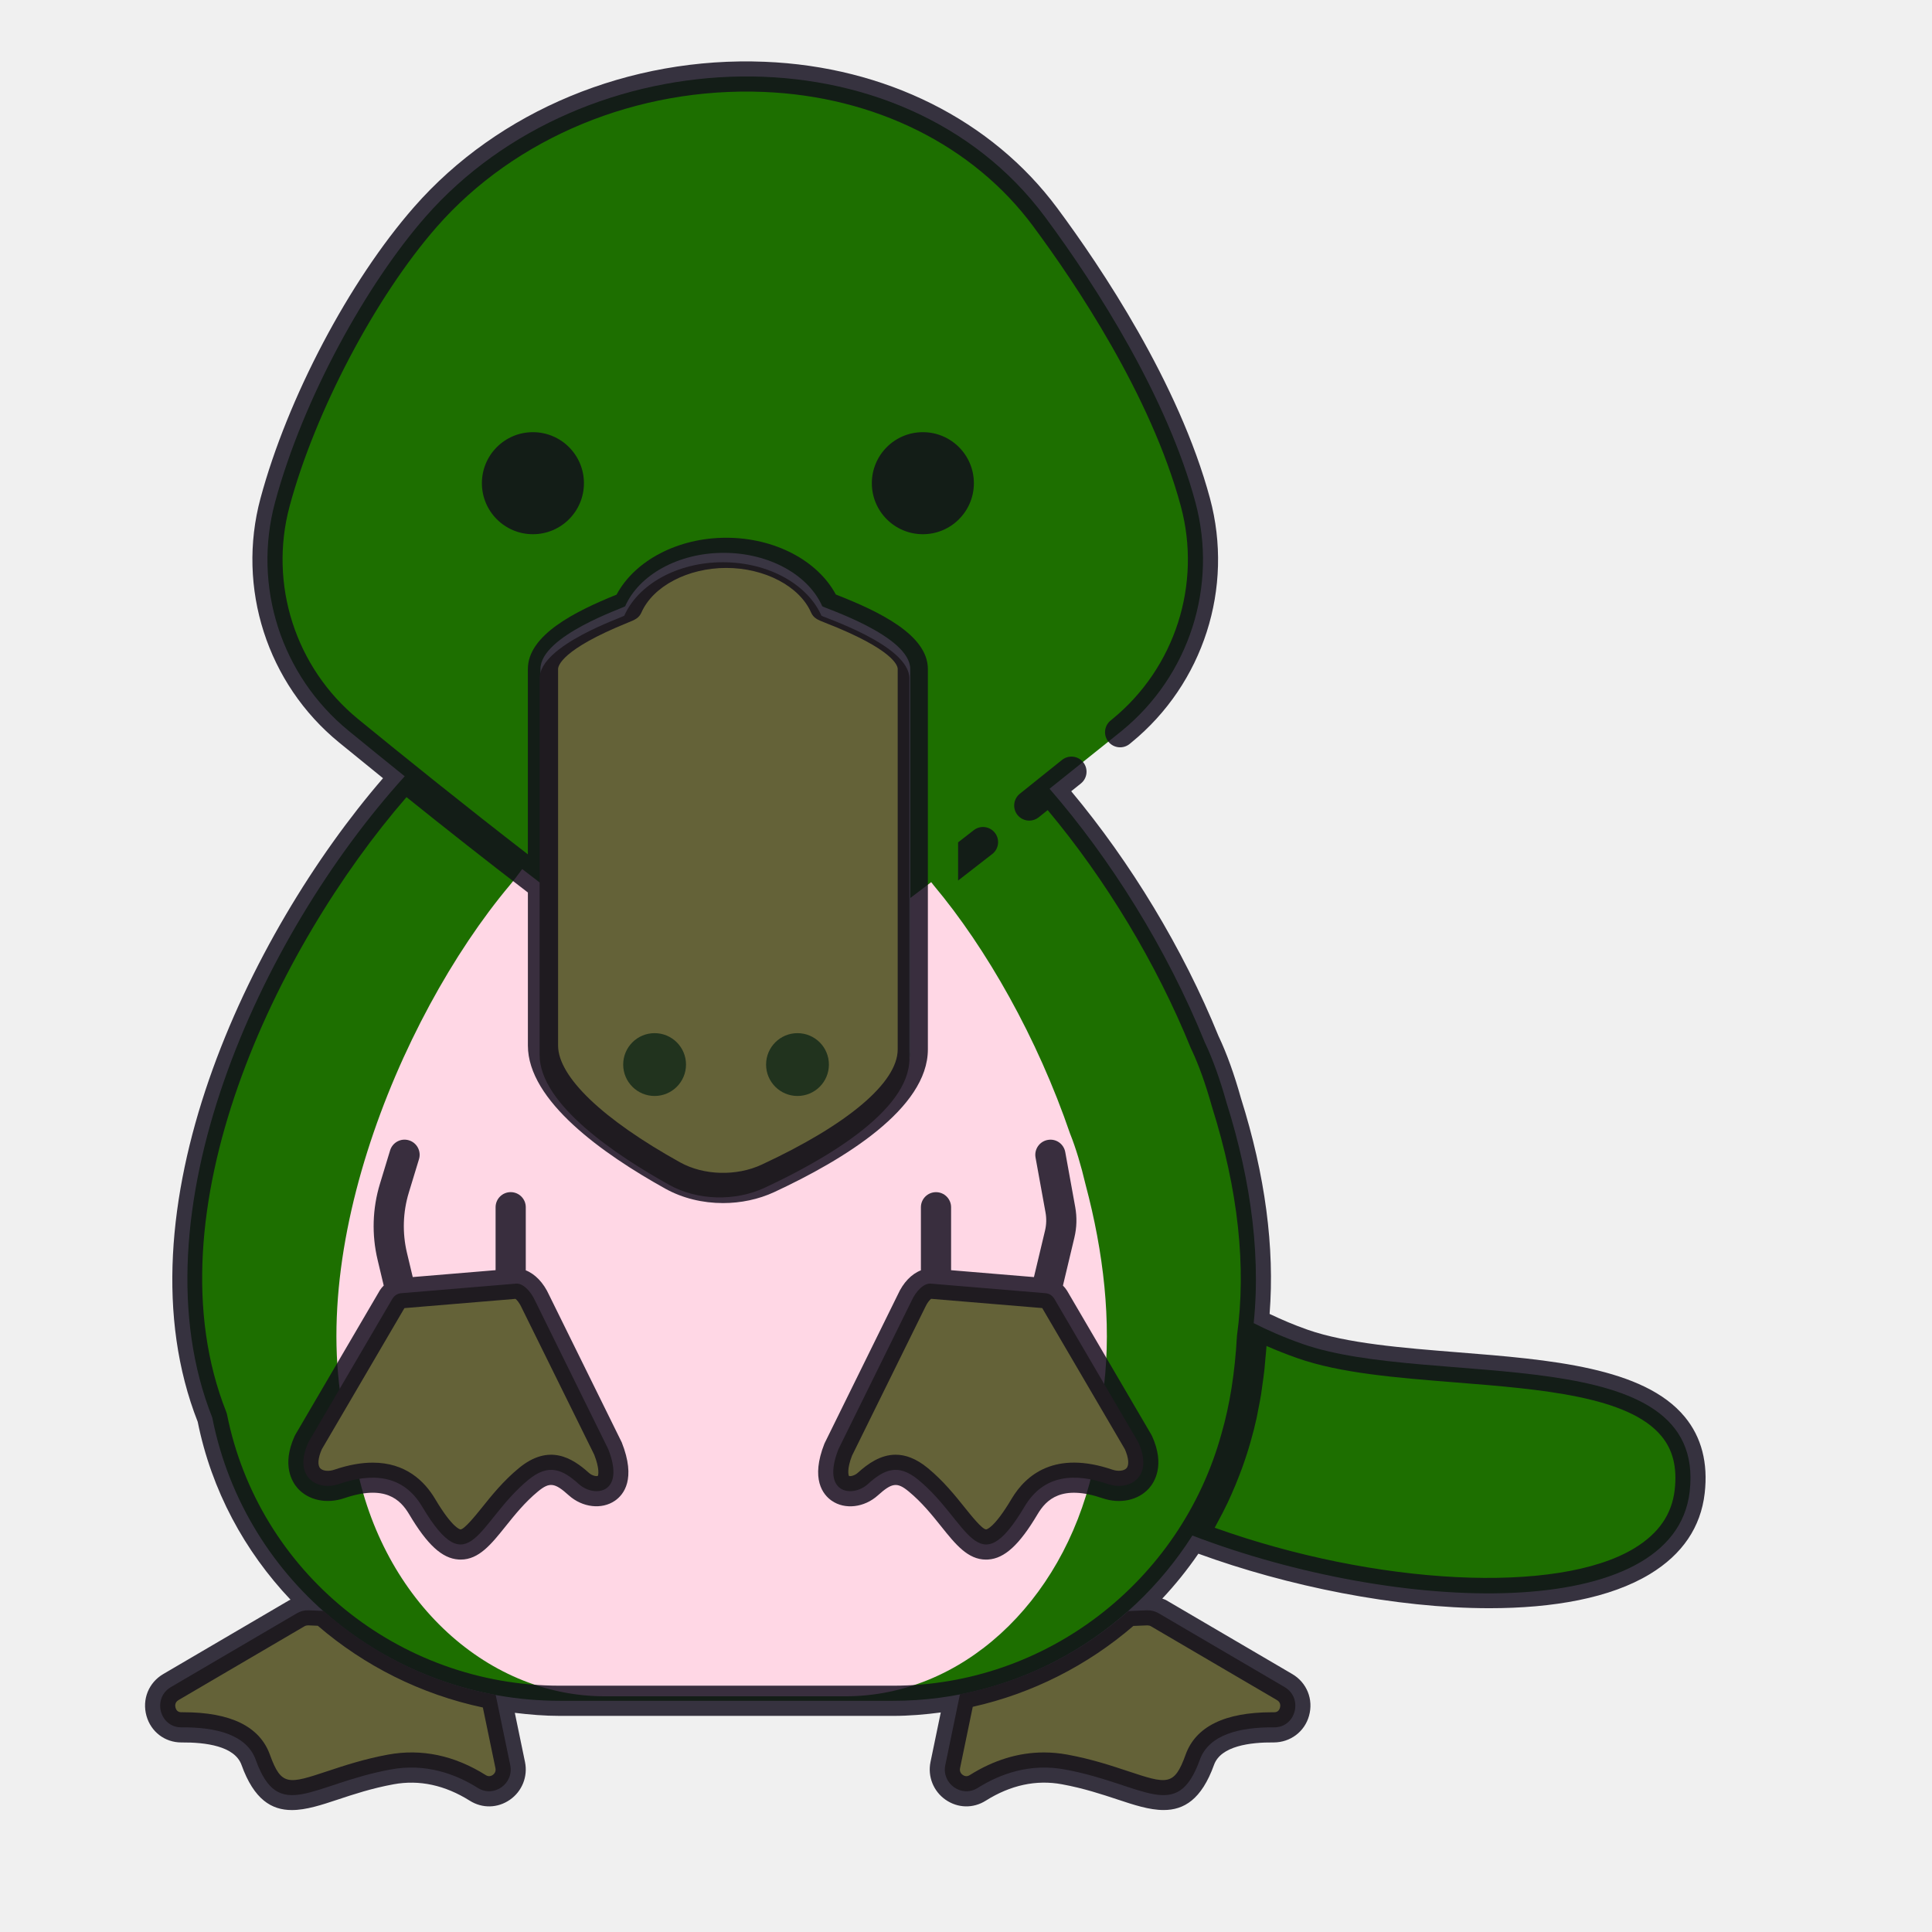
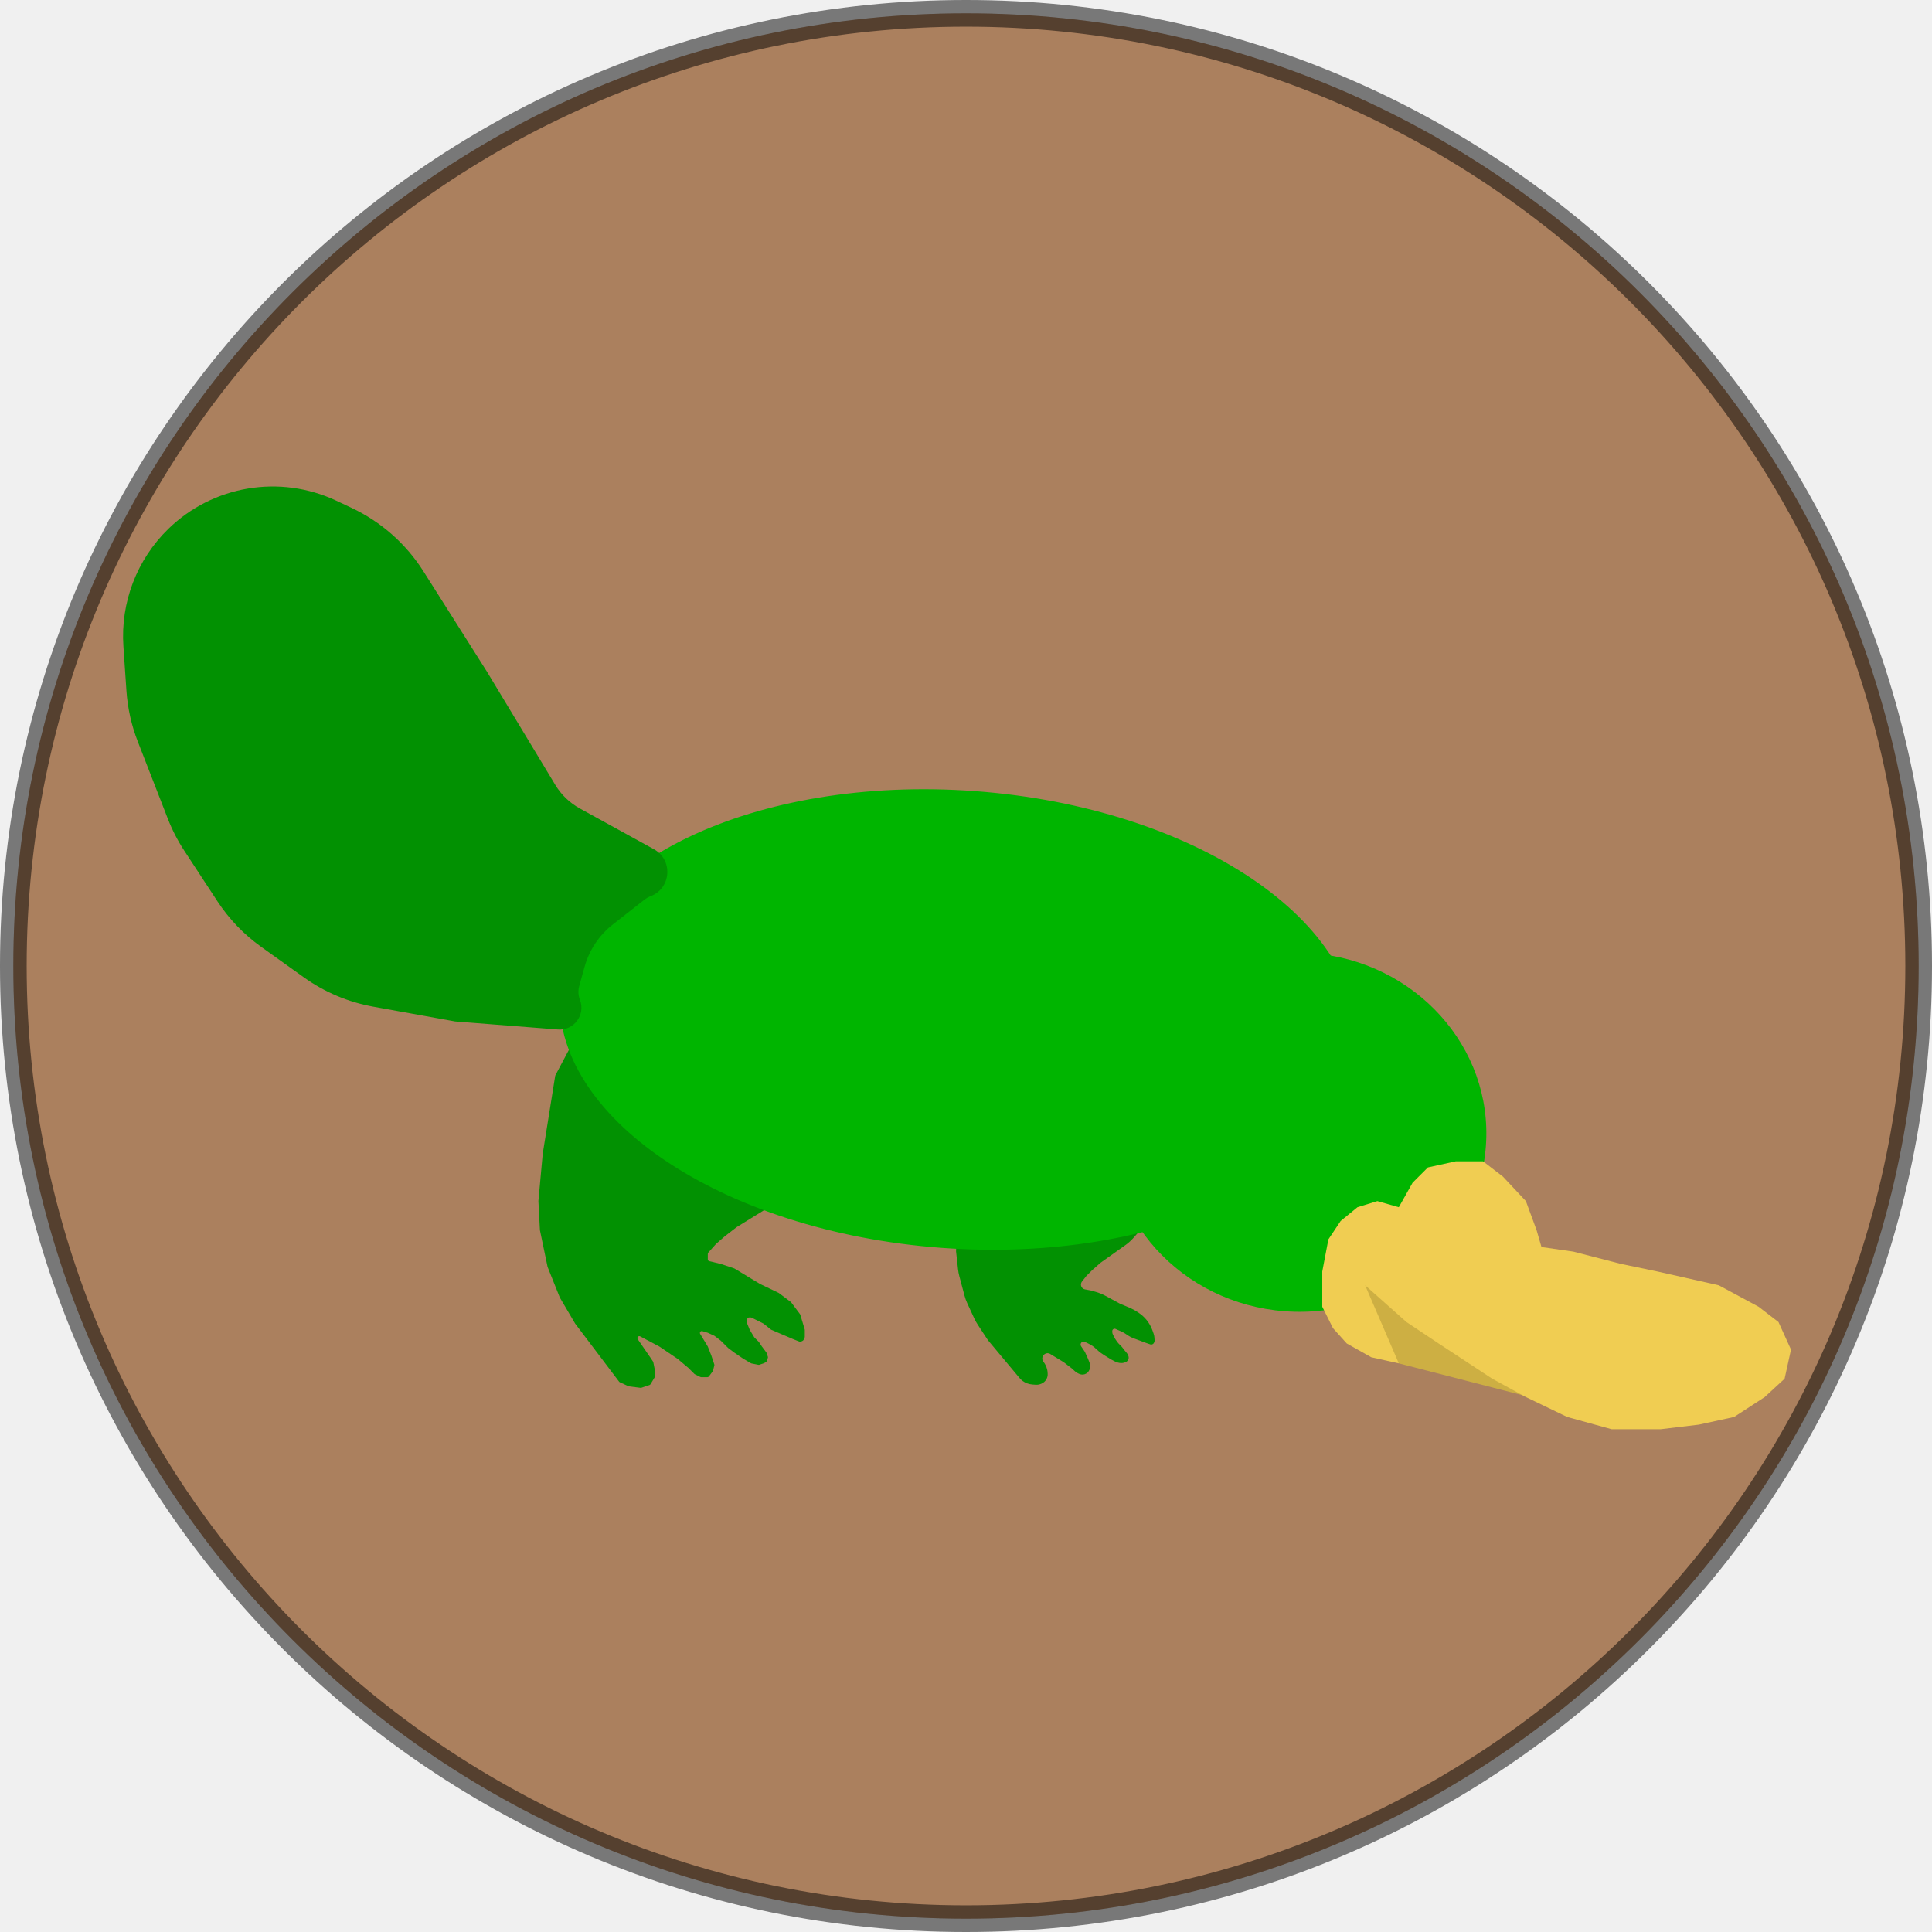
- <svg xmlns="http://www.w3.org/2000/svg" width="512" height="512" viewBox="0 0 512 512" fill="none">
-   <path d="M345.204 356.164C340.192 354.404 335.932 352.528 332.18 350.616C332.052 351.84 331.972 353.08 331.8 354.292C334.556 334.492 331.632 313.088 325.02 292.132C323.32 286.072 321.408 280.704 319.364 276.404L319.356 276.412C309.148 251.204 294.18 227.516 278.14 209.028L296.84 194.04C297.004 193.904 297.168 193.772 297.332 193.636C315.18 179.044 322.784 155.344 316.788 133.084C309.332 105.416 290.928 76.32 276.964 57.508C238.896 6.22 154.748 9.504 112.72 57.508C97.288 75.132 80.352 105.416 72.896 133.084C66.892 155.364 74.524 179.06 92.384 193.664C97.024 197.46 102.088 201.568 107.364 205.816C107.324 205.784 107.288 205.752 107.248 205.724C68.668 248.32 35 322.16 56.248 375.664C56.256 375.7 56.272 375.772 56.292 375.872C64.996 419.556 103.836 450.732 148.38 450.732H236.704C269.556 450.732 299.024 433.6 315.992 406.936C370.696 427.852 443.744 430.392 447.784 395.288C452.492 354.436 379.084 368.052 345.204 356.164V356.164Z" fill="#1D6F00" />
-   <path d="M131.364 449.168C114.164 446.028 98.456 438.172 85.748 426.908L81.816 426.744C80.716 426.7 79.628 426.972 78.68 427.528L45.292 447.092C40.288 450.024 42.304 457.82 48.104 457.768C57.144 457.688 65.352 459.652 67.768 466.368C73.884 483.352 82.504 472.796 103.576 468.924C112.792 467.228 120.676 470.08 126.636 473.828C130.88 476.496 136.236 472.68 135.22 467.772L131.364 449.168Z" fill="#646238" />
-   <path d="M340.436 447.092L307.048 427.528C306.1 426.972 305.008 426.7 303.912 426.744L299.016 426.948C286.536 438.048 271.188 445.756 254.4 448.988L250.512 467.772C249.496 472.684 254.848 476.496 259.096 473.828C265.056 470.08 272.94 467.232 282.156 468.924C303.228 472.8 311.848 483.352 317.964 466.368C320.38 459.652 328.588 457.688 337.628 457.768C343.424 457.816 345.44 450.024 340.436 447.092V447.092Z" fill="#646238" />
-   <path d="M283.628 300.544L283.624 300.552C274.908 275.032 261.396 251.268 247.46 234.648C247.236 234.38 247.008 234.056 246.78 233.776C244.912 235.2 243.068 236.604 241.224 237.992V278.104C241.224 292.136 218.052 305.208 202.836 312.28C194.996 315.924 185.04 315.648 177.628 311.532C163.812 303.86 143.224 290.22 143.224 277.064V234.024C141.62 232.8 140.004 231.552 138.388 230.308C137.272 231.848 136.16 233.316 135.048 234.64C105.496 269.884 77.784 337.264 93.904 385.376C93.912 385.408 93.92 385.468 93.936 385.552C100.212 422.892 128.216 449.54 160.336 449.54H224.02C254.704 449.54 281.364 425.032 289.528 389.968C289.548 389.876 289.572 389.788 289.592 389.704C291.276 382.86 292.22 375.14 292.588 367.108C294.576 350.184 292.468 331.888 287.7 313.976C286.48 308.808 285.1 304.22 283.628 300.544V300.544Z" fill="#FFD7E5" />
-   <path d="M104.012 344.148L81.732 382.216C77.54 391.4 84.04 395.252 89.868 393.268C98.484 390.332 106.764 390.664 111.872 399.26C124.456 420.436 126.56 403.24 140.048 392.148C145.424 387.728 149.116 389.432 153.396 393.296C157.488 396.988 165.872 395.892 161.18 384.012L141.88 344.856C140.58 341.964 138.476 340.032 136.756 340.176L106.292 342.716C105.364 342.792 104.572 343.288 104.012 344.148V344.148Z" fill="#646238" />
-   <path d="M279.38 344.148L301.66 382.216C305.852 391.4 299.352 395.252 293.524 393.268C284.908 390.332 276.628 390.664 271.52 399.26C258.936 420.436 256.832 403.24 243.344 392.148C237.968 387.728 234.276 389.432 229.996 393.296C225.904 396.988 217.52 395.892 222.212 384.012L241.512 344.856C242.812 341.964 244.916 340.032 246.636 340.176L277.1 342.716C278.028 342.792 278.82 343.288 279.38 344.148V344.148Z" fill="#646238" />
-   <path d="M217.908 160.66C214.276 152.44 203.964 146.508 191.792 146.508C179.62 146.508 169.308 152.44 165.676 160.66C165.52 161.016 143.224 168.436 143.224 177.292V277.072C143.224 290.228 163.812 303.868 177.628 311.54C185.04 315.656 194.996 315.932 202.836 312.288C218.052 305.216 241.224 292.144 241.224 278.112V177.292C241.224 168.436 218.064 161.016 217.908 160.66V160.66Z" fill="white" />
-   <path d="M217.684 163.152C214.052 154.932 203.74 149 191.568 149C179.396 149 169.084 154.932 165.452 163.152C165.296 163.508 143 170.928 143 179.784V279.564C143 292.72 163.588 306.36 177.404 314.032C184.816 318.148 194.772 318.424 202.612 314.78C217.828 307.708 241 294.636 241 280.604V179.784C241 170.928 217.84 163.508 217.684 163.152V163.152Z" fill="#646238" />
-   <path d="M446.508 375.516C435.64 362.304 410.628 360.312 386.436 358.384C371.916 357.228 356.904 356.032 346.524 352.388C342.976 351.144 339.68 349.736 336.456 348.204C337.836 330.64 335.296 311.428 328.868 291.052C327.076 284.652 325.092 279.148 322.976 274.688C322.96 274.656 322.944 274.62 322.928 274.592C313.488 251.364 299.628 228.544 283.884 209.688C284.732 209.008 285.624 208.296 286.456 207.624C288.176 206.236 288.444 203.72 287.056 202C285.672 200.284 283.16 200.008 281.432 201.4C277.82 204.316 274.08 207.312 270.276 210.344C268.548 211.72 268.264 214.236 269.64 215.964C270.428 216.956 271.596 217.472 272.772 217.472C273.644 217.472 274.524 217.188 275.26 216.6C276.076 215.952 276.84 215.332 277.648 214.684C292.976 233.008 306.472 255.264 315.64 277.912C315.712 278.088 315.792 278.256 315.888 278.416C317.756 282.416 319.532 287.396 321.196 293.332C328.12 315.284 330.352 335.608 327.8 354.072C327.272 363.712 325.924 372.304 323.696 379.972C312.844 419.28 277.068 446.728 236.696 446.728H148.38C105.568 446.728 68.484 416.596 60.152 374.792C60.104 374.584 60.044 374.38 59.964 374.184C39.056 321.54 73.256 250.972 107.728 211.248C118.292 219.732 129.292 228.408 139.896 236.52V277.068C139.896 291.712 159.724 305.796 176.356 315.032C180.9 317.556 186.244 318.832 191.612 318.828C196.292 318.828 200.992 317.86 205.192 315.912C223.76 307.284 245.896 293.72 245.896 278.108V177.292C245.896 168.232 232.9 162 221.58 157.584C221.556 157.576 221.532 157.568 221.508 157.556C216.64 148.492 205.216 142.508 192.46 142.508C179.7 142.508 168.264 148.504 163.396 157.584C163.384 157.588 163.372 157.592 163.36 157.6C152.436 162.024 139.892 168.264 139.892 177.292V226.412C123.44 213.708 106.952 200.42 94.912 190.572C78.304 176.988 71.172 154.832 76.756 134.128C83.508 109.06 99.532 78.64 115.724 60.148C136.536 36.392 168.96 23.016 202.36 24.36C231.852 25.548 257.872 38.504 273.756 59.9C285 75.048 305.036 104.832 312.928 134.132C318.512 154.836 311.396 176.98 294.824 190.536L294.308 190.956C292.6 192.36 292.356 194.88 293.756 196.588C295.152 198.292 297.672 198.544 299.384 197.14L299.868 196.74C318.896 181.184 327.052 155.792 320.652 132.052C312.412 101.48 291.756 70.736 280.176 55.136C262.848 31.788 234.6 17.66 202.684 16.372C166.792 14.908 132.092 29.32 109.716 54.88C92.532 74.5 76.184 105.512 69.036 132.048C62.636 155.792 70.808 181.196 89.856 196.764C93.608 199.832 97.516 203.008 101.504 206.232C65.764 247.636 30.568 321.2 52.4 376.808C56.056 394.988 64.836 411.1 76.992 423.936C76.884 423.996 76.76 424.012 76.652 424.076L43.264 443.64C39.396 445.908 37.608 450.348 38.808 454.696C39.98 458.936 43.688 461.768 48.048 461.768H48.136C54.48 461.724 62.192 462.7 64.004 467.724C67.324 476.952 72 479.684 77.348 479.684C81.136 479.684 85.26 478.316 89.48 476.916C93.708 475.512 98.5 473.924 104.296 472.856C111.124 471.604 117.916 473.072 124.504 477.212C127.832 479.3 131.9 479.2 135.132 476.956C138.356 474.72 139.924 470.792 139.132 466.956L136.432 453.916C140.364 454.396 144.336 454.728 148.38 454.728H236.704C240.968 454.728 245.164 454.364 249.312 453.82L246.592 466.952C245.8 470.784 247.364 474.712 250.588 476.952C253.824 479.2 257.9 479.296 261.22 477.208C267.808 473.06 274.608 471.596 281.428 472.852C287.224 473.92 292.012 475.508 296.24 476.908C300.464 478.308 304.584 479.676 308.372 479.676C313.72 479.676 318.4 476.944 321.724 467.716C323.524 462.696 331.304 461.7 337.588 461.764C341.912 461.744 345.736 458.964 346.912 454.688C348.116 450.344 346.324 445.9 342.46 443.636L309.068 424.072C308.736 423.876 308.364 423.792 308.016 423.64C311.488 419.944 314.684 415.968 317.58 411.744C341.08 420.324 369.804 426.192 394.716 426.192C411.64 426.192 426.784 423.5 437.26 417.136C445.844 411.928 450.724 404.724 451.76 395.736C452.688 387.684 450.924 380.88 446.508 375.516V375.516ZM147.9 177.292C147.9 176.492 148.792 172.132 166.372 165.012C168.284 164.24 169.332 163.812 170.008 162.276C173.072 155.348 182.304 150.508 192.464 150.508C202.624 150.508 211.86 155.348 214.92 162.276C215.612 163.84 216.7 164.264 218.672 165.032C236.972 172.172 237.9 176.492 237.9 177.288V278.104C237.9 286.864 224.752 298 201.824 308.656C195.152 311.756 186.476 311.508 180.24 308.04C159.684 296.624 147.896 285.336 147.896 277.068V177.292H147.9ZM131.3 468.58C131.516 469.608 130.864 470.184 130.572 470.388C130.232 470.62 129.552 470.936 128.764 470.44C120.428 465.192 111.696 463.364 102.852 464.988C96.508 466.156 91.216 467.908 86.96 469.32C76.456 472.804 74.56 473.44 71.528 465.012C68.84 457.548 61.136 453.764 48.624 453.764C48.432 453.764 48.232 453.74 48.044 453.764C47.06 453.764 46.668 453.112 46.516 452.56C46.408 452.156 46.26 451.152 47.308 450.54L80.696 430.976C80.984 430.804 81.356 430.748 81.644 430.736L84.224 430.844C96.58 441.476 111.572 449.028 127.964 452.504L131.3 468.58ZM338.416 450.544C339.464 451.156 339.32 452.16 339.204 452.564C339.052 453.116 338.664 453.768 337.68 453.768C337.436 453.764 337.288 453.768 337.1 453.768C324.584 453.768 316.876 457.552 314.196 465.016C311.164 473.432 309.276 472.812 298.76 469.324C294.508 467.912 289.216 466.156 282.872 464.992C280.788 464.608 278.712 464.416 276.644 464.416C269.932 464.416 263.336 466.432 256.96 470.44C256.172 470.94 255.492 470.624 255.148 470.384C254.86 470.184 254.212 469.608 254.424 468.58L257.788 452.324C273.628 448.776 288.208 441.344 300.352 430.892L304.068 430.74C304.412 430.756 304.732 430.808 305.016 430.98L338.416 450.544ZM443.812 394.832C443.06 401.328 439.56 406.392 433.108 410.308C412.78 422.652 364.664 420.156 321.912 404.868C321.94 404.82 321.964 404.768 321.988 404.72C322.188 404.368 322.364 403.996 322.56 403.64C323.552 401.848 324.488 400.032 325.364 398.188C325.708 397.468 326.028 396.736 326.352 396.008C327.076 394.384 327.756 392.744 328.392 391.084C328.66 390.384 328.936 389.692 329.188 388.984C330.028 386.64 330.808 384.272 331.476 381.856C332.032 379.944 332.536 377.952 332.992 375.896C333.156 375.164 333.28 374.388 333.428 373.64C333.7 372.284 333.972 370.936 334.2 369.532C334.348 368.612 334.46 367.656 334.592 366.716C334.772 365.42 334.956 364.132 335.1 362.796C335.208 361.792 335.284 360.76 335.372 359.736C335.46 358.72 335.576 357.728 335.64 356.696C338.288 357.864 341.012 358.94 343.868 359.94C355.224 363.928 370.072 365.108 385.788 366.36C408.316 368.156 431.608 370.012 440.316 380.6C443.352 384.272 444.492 388.928 443.812 394.832V394.832Z" fill="#110D1C" fill-opacity="0.83" />
-   <path d="M100.56 342.128L78.28 380.196C78.212 380.312 78.152 380.436 78.092 380.556C74.54 388.34 77.492 392.868 78.924 394.452C81.768 397.592 86.564 398.608 91.16 397.056C102.048 393.34 106.1 397.38 108.436 401.304C113.244 409.4 117.152 412.98 121.488 413.284C121.696 413.296 121.9 413.304 122.096 413.304C126.932 413.304 130.196 409.22 133.96 404.528C136.368 401.52 139.092 398.112 142.588 395.236C145.632 392.736 146.996 392.9 150.716 396.264C154.328 399.516 159.476 400.12 162.976 397.7C165.296 396.092 168.628 391.98 164.768 382.24L145.528 343.212C144.052 339.932 141.784 337.604 139.336 336.652V319.928C139.336 317.72 137.548 315.928 135.336 315.928C133.124 315.928 131.336 317.72 131.336 319.928V336.608L109.38 338.436L107.848 332.012C106.592 326.744 106.764 321.22 108.344 316.04L111.04 307.188C111.68 305.076 110.488 302.84 108.376 302.196C106.26 301.544 104.028 302.748 103.384 304.86L100.692 313.708C98.696 320.244 98.48 327.216 100.068 333.868L101.692 340.684C101.308 341.06 100.96 341.488 100.652 341.964C100.628 342.02 100.592 342.076 100.56 342.128V342.128ZM157.464 385.484C158.948 389.248 158.568 390.92 158.428 391.128C158.164 391.276 157 391.164 156.076 390.332C151.612 386.3 145.464 382.516 137.508 389.064C133.368 392.472 130.232 396.388 127.712 399.536C125.964 401.716 123.024 405.312 122.04 405.312C121.956 405.308 119.976 405.08 115.308 397.228C112.476 392.46 107.46 387.616 98.776 387.616C95.824 387.616 92.44 388.176 88.576 389.492C87.084 390.004 85.516 389.832 84.852 389.096C84.104 388.272 84.276 386.352 85.288 384.064L107.176 346.664L136.62 344.212C136.952 344.476 137.636 345.192 138.288 346.636L157.464 385.484Z" fill="#110D1C" fill-opacity="0.83" />
-   <path d="M274.004 338.444L252.048 336.616V319.936C252.048 317.728 250.26 315.936 248.048 315.936C245.836 315.936 244.048 317.728 244.048 319.936V336.656C241.58 337.596 239.356 339.892 237.924 343.092L218.492 382.548C214.76 391.988 218.096 396.1 220.416 397.708C223.908 400.136 229.068 399.528 232.672 396.268C236.392 392.916 237.76 392.736 240.8 395.24C244.296 398.116 247.028 401.524 249.436 404.532C253.192 409.228 256.46 413.308 261.292 413.308C261.496 413.308 261.7 413.3 261.904 413.288C266.24 412.984 270.144 409.404 274.952 401.308C277.284 397.384 281.348 393.348 292.232 397.06C296.82 398.62 301.624 397.6 304.464 394.456C305.896 392.872 308.848 388.348 305.296 380.56C305.236 380.436 305.176 380.316 305.108 380.2L282.828 342.132C282.796 342.084 282.764 342.032 282.736 341.984C282.428 341.504 282.076 341.076 281.692 340.692L284.72 327.988C285.36 325.312 285.436 322.58 284.944 319.872L282.304 305.316C281.908 303.144 279.852 301.68 277.652 302.096C275.48 302.492 274.04 304.572 274.428 306.748L277.072 321.308C277.364 322.92 277.32 324.54 276.94 326.132L274.004 338.444ZM298.096 384.052C299.112 386.344 299.28 388.264 298.532 389.084C297.868 389.824 296.304 389.988 294.812 389.48C279.6 384.304 271.876 390.824 268.076 397.216C263.408 405.072 261.432 405.296 261.348 405.3C261.336 405.3 261.328 405.3 261.32 405.3C260.3 405.3 257.408 401.692 255.676 399.528C253.156 396.38 250.02 392.46 245.88 389.056C242.764 386.488 239.924 385.512 237.352 385.512C233.364 385.512 230.024 387.872 227.308 390.324C226.38 391.16 225.224 391.26 225 391.156C224.816 390.916 224.436 389.244 225.788 385.78L245.152 346.492C245.752 345.152 246.428 344.46 246.756 344.2L276.2 346.652L298.096 384.052Z" fill="#110D1C" fill-opacity="0.83" />
-   <path d="M141.228 141.572C148.695 141.572 154.748 135.519 154.748 128.052C154.748 120.585 148.695 114.532 141.228 114.532C133.761 114.532 127.708 120.585 127.708 128.052C127.708 135.519 133.761 141.572 141.228 141.572Z" fill="#110D1C" fill-opacity="0.83" />
-   <path d="M244.568 141.572C252.035 141.572 258.088 135.519 258.088 128.052C258.088 120.585 252.035 114.532 244.568 114.532C237.101 114.532 231.048 120.585 231.048 128.052C231.048 135.519 237.101 141.572 244.568 141.572Z" fill="#110D1C" fill-opacity="0.83" />
-   <path d="M253.9 233.356C256.828 231.1 259.828 228.772 262.968 226.316C264.712 224.956 265.016 222.44 263.652 220.7C262.288 218.96 259.772 218.652 258.04 220.02C256.612 221.14 255.284 222.16 253.904 223.236V233.356H253.9Z" fill="#110D1C" fill-opacity="0.83" />
-   <path d="M173.476 273.796C168.876 273.796 165.152 277.524 165.152 282.12C165.152 286.716 168.88 290.444 173.476 290.444C178.076 290.444 181.8 286.716 181.8 282.12C181.8 277.524 178.076 273.796 173.476 273.796Z" fill="#21331E" />
-   <path d="M211.344 273.796C206.744 273.796 203.02 277.524 203.02 282.12C203.02 286.716 206.748 290.444 211.344 290.444C215.944 290.444 219.668 286.716 219.668 282.12C219.668 277.524 215.944 273.796 211.344 273.796Z" fill="#21331E" />
+ <svg xmlns="http://www.w3.org/2000/svg" width="1014" height="1014" viewBox="0 0 1014 1014" fill="none">
+   <circle cx="507" cy="507" r="500" fill="#8C5522" fill-opacity="0.83" />
+   <circle cx="507" cy="507" r="500" fill="#E6C8C8" fill-opacity="0.2" />
+   <circle cx="507" cy="507" r="500" stroke="black" stroke-opacity="0.5" stroke-width="14" stroke-miterlimit="1.743" stroke-linecap="round" />
+   <path d="M508.396 601.085C511.944 593.203 519.313 587.713 527.881 586.569L534.727 585.654C536.019 585.481 537.323 585.41 538.627 585.441L553.225 585.785C557.308 585.882 561.305 586.977 564.866 588.975L573.913 594.05L602.004 613.412C609.136 618.328 611.301 627.894 606.981 635.402V635.402C606.434 636.351 605.796 637.244 605.074 638.068L594.975 649.592C593.69 651.059 592.238 652.37 590.648 653.498L577.64 662.737L573.329 666.536L570.179 669.677L567.873 672.622C567.488 673.115 567.295 673.73 567.332 674.354V674.354C567.401 675.532 568.263 676.511 569.423 676.727L572.374 677.278L575 678.011C576.801 678.514 578.539 679.217 580.183 680.108L582.757 681.502L587.804 684.236L592.899 686.382C594.377 687.005 595.79 687.772 597.117 688.673L597.792 689.132C599.243 690.116 600.547 691.302 601.666 692.652V692.652C603.041 694.313 604.117 696.2 604.845 698.229L605.447 699.904C605.705 700.622 605.858 701.373 605.903 702.134L605.978 703.419C605.998 703.766 605.94 704.114 605.809 704.435L605.715 704.665C605.575 705.006 605.323 705.29 605 705.469V705.469C604.598 705.691 604.121 705.732 603.687 705.583L601.393 704.793L597.22 703.239L595.028 702.423C593.714 701.933 592.472 701.268 591.336 700.444L591.305 700.421C590.439 699.793 589.508 699.258 588.53 698.826L585.482 697.481C585.305 697.403 585.113 697.368 584.92 697.378V697.378C584.242 697.415 583.723 697.996 583.762 698.674L583.807 699.434C583.822 699.685 583.884 699.93 583.99 700.157L584.599 701.465C584.806 701.908 585.046 702.334 585.317 702.739L586.057 703.844C586.568 704.608 587.17 705.307 587.85 705.926V705.926C588.398 706.424 588.896 706.975 589.337 707.571L589.941 708.388L591.431 710.186C591.691 710.5 591.899 710.854 592.049 711.233L592.207 711.637C592.403 712.136 592.435 712.684 592.298 713.202V713.202C592.128 713.849 591.706 714.401 591.128 714.737L591.071 714.771C590.96 714.835 590.844 714.892 590.724 714.94L590.544 715.012C589.66 715.368 588.698 715.482 587.756 715.343L587.382 715.288C586.635 715.178 585.911 714.944 585.242 714.595L583.246 713.556L579.617 711.327L577.187 709.678L574.109 706.908L573.972 706.813C572.448 705.76 570.798 704.874 569.079 704.182V704.182V704.182C567.692 703.839 566.611 705.385 567.41 706.57L569.258 709.313C569.346 709.444 569.424 709.583 569.489 709.727L570.967 712.988L571.813 715.14C572.156 716.013 572.247 716.965 572.077 717.887L572.046 718.057C571.946 718.598 571.74 719.113 571.44 719.573L571.369 719.683C570.691 720.724 569.556 721.379 568.316 721.447V721.447C567.703 721.48 567.091 721.368 566.529 721.12L565.957 720.868C565.316 720.585 564.724 720.2 564.206 719.729L562.525 718.2L558.251 714.922L550.995 710.515V710.515C548.382 709.288 545.876 712.39 547.626 714.687L547.75 714.85L547.817 714.941C548.61 716.012 549.188 717.226 549.52 718.516L549.577 718.737C549.706 719.238 549.787 719.75 549.817 720.267L549.86 721C549.916 721.95 549.716 722.896 549.281 723.742V723.742C548.696 724.88 547.721 725.768 546.535 726.245L546.264 726.354C545.404 726.7 544.475 726.845 543.55 726.779L541.769 726.65C540.777 726.579 539.801 726.353 538.877 725.982V725.982C537.405 725.391 536.102 724.444 535.085 723.226L518.505 703.382L513.127 695.196C512.445 694.157 511.841 693.069 511.321 691.941L507.662 684.008C507.061 682.705 506.573 681.353 506.204 679.966L503.503 669.816C503.181 668.608 502.951 667.377 502.814 666.134L501.78 656.785L502.351 638.344L504.931 611.979C505.195 609.273 505.9 606.628 507.016 604.149L508.396 601.085Z" fill="#029102" />
+   <path d="M304.818 539.279C304.979 538.977 305.283 538.778 305.625 538.751L336.337 536.389C336.388 536.385 336.439 536.385 336.49 536.389L367.506 538.774C367.667 538.787 367.823 538.838 367.96 538.923L387.036 550.846L440.124 591.257C440.545 591.577 440.644 592.168 440.351 592.607L428.07 611.028C428.034 611.083 427.992 611.134 427.945 611.18L408.813 630.313C408.758 630.368 408.698 630.416 408.632 630.456L386.628 644.055L380.38 648.876L375.786 652.894L371.74 657.413C371.576 657.596 371.485 657.833 371.485 658.08L371.485 660.944C371.485 661.406 371.802 661.808 372.252 661.916L378.197 663.339L385.323 665.715C385.393 665.738 385.461 665.769 385.524 665.808L392.163 669.822L398.897 673.894L408.642 678.564C408.701 678.592 408.757 678.626 408.81 678.665L415.045 683.342C415.121 683.398 415.188 683.466 415.245 683.542L419.873 689.713C419.944 689.807 419.997 689.913 420.031 690.026L422.349 697.75C422.377 697.844 422.391 697.94 422.391 698.038L422.391 701.678C422.391 701.83 422.356 701.98 422.29 702.116L421.741 703.242C421.641 703.446 421.476 703.61 421.27 703.707L420.375 704.132C420.123 704.251 419.833 704.26 419.575 704.157L415.963 702.712L410.338 700.302L404.838 697.944C404.755 697.909 404.678 697.862 404.607 697.806L400.778 694.743C400.723 694.699 400.664 694.661 400.601 694.629L394.479 691.568C394.34 691.499 394.187 691.463 394.031 691.463L393.163 691.463C392.61 691.463 392.163 691.91 392.163 692.463L392.163 694.482C392.163 694.611 392.187 694.738 392.236 694.857L393.435 697.819C393.454 697.867 393.477 697.913 393.504 697.958L395.811 701.803C395.853 701.873 395.904 701.938 395.962 701.996L398.215 704.249C398.262 704.296 398.303 704.347 398.34 704.402L399.892 706.73L402.205 709.814C402.27 709.9 402.32 709.996 402.354 710.098L403.001 712.038C403.069 712.243 403.069 712.465 403.001 712.671L402.434 714.372C402.35 714.624 402.169 714.832 401.932 714.95L400.759 715.537C400.717 715.558 400.673 715.576 400.628 715.591L398.537 716.288C398.372 716.343 398.195 716.354 398.025 716.32L394.431 715.601C394.323 715.58 394.219 715.54 394.124 715.485L390.25 713.228L385.429 709.944L382.215 707.533L378.197 703.557L375.071 701.172C375.012 701.128 374.949 701.09 374.882 701.059L371.485 699.498L368.632 698.639C367.755 698.376 367.014 699.331 367.488 700.114L371.441 706.657C371.47 706.705 371.496 706.756 371.516 706.809L373.376 711.551L374.891 716.096C374.951 716.276 374.958 716.47 374.912 716.655L374.228 719.39C374.196 719.519 374.138 719.641 374.058 719.748L372.069 722.4C371.88 722.652 371.584 722.8 371.269 722.8L367.987 722.8C367.832 722.8 367.679 722.764 367.54 722.694L364.682 721.265C364.586 721.217 364.498 721.154 364.422 721.078L361.323 717.979L355.698 713.228L346.056 706.73L335.995 701.403C335.071 700.914 334.111 701.992 334.703 702.854L341.235 712.354L342.732 714.6C342.805 714.709 342.855 714.831 342.881 714.959L343.626 718.685C343.639 718.75 343.645 718.816 343.645 718.881L343.645 722.523C343.645 722.704 343.596 722.882 343.503 723.037L341.425 726.5C341.302 726.705 341.11 726.859 340.884 726.935L336.629 728.353C336.487 728.4 336.337 728.415 336.189 728.397L330.139 727.64C330.037 727.628 329.938 727.599 329.845 727.557L325.321 725.48C325.171 725.412 325.041 725.307 324.941 725.175L301.862 694.677L293.865 681.082C293.84 681.039 293.818 680.993 293.799 680.946L287.431 665.028C287.41 664.974 287.393 664.918 287.381 664.86L283.397 645.737C283.386 645.687 283.38 645.636 283.377 645.585L282.581 630.467C282.579 630.419 282.58 630.371 282.584 630.323L284.854 605.486L291.39 564.67C291.408 564.562 291.443 564.457 291.494 564.359L304.818 539.279Z" fill="#029102" />
+   <path d="M712.138 550.52C707.251 616.713 609.649 663.459 494.139 654.93C378.628 646.402 288.95 585.829 293.837 519.636C298.724 453.443 396.326 406.697 511.837 415.226C627.347 423.754 717.025 484.327 712.138 550.52Z" fill="#00B500" />
+   <path d="M779.86 601.511C776.028 653.408 728.809 692.223 674.393 688.205C619.977 684.187 578.97 638.859 582.801 586.961C586.633 535.063 633.852 496.249 688.269 500.267C742.685 504.284 783.692 549.613 779.86 601.511Z" fill="#00B500" />
+   <path d="M88.328 277.601C111.776 254.768 146.927 248.872 176.542 262.804L184.505 266.55C199.994 273.836 213.083 285.389 222.238 299.852L255.563 352.499L291.446 411.957C294.569 417.132 299.003 421.392 304.299 424.306L343.193 445.709C353.317 451.28 352.336 466.136 341.567 470.327V470.327C340.324 470.811 339.159 471.475 338.109 472.297L321.685 485.163C314.472 490.812 309.258 498.623 306.805 507.45L304.006 517.525C303.344 519.908 303.471 522.442 304.368 524.747V524.747C307.431 532.616 301.217 540.982 292.798 540.323L238.893 536.103L195.858 528.331C182.762 525.965 170.355 520.726 159.528 512.989L137.067 496.939C128 490.461 120.216 482.355 114.109 473.034L96.699 446.458C93.263 441.214 90.385 435.624 88.111 429.781L72.281 389.108C68.975 380.616 66.979 371.671 66.36 362.58L64.768 339.196C63.202 316.202 71.816 293.681 88.328 277.601V277.601Z" fill="#029102" />
+   <path d="M798.757 667.801L842.879 743.557L734.158 715.569L698.803 654.501L798.757 667.801Z" fill="#CDAF43" />
+   <path d="M749.425 612.717L764.087 609.503H778.352L788.798 617.538L800.851 630.394L806.475 645.661L809.032 654.5L825.76 656.91L850.669 663.339L869.954 667.356L902.095 674.588L922.986 685.837L933.432 693.873L940 708.336L936.646 723.603L926.2 733.245L910.13 743.691L891.649 747.709L871.561 750.119H845.848L822.546 743.691L800.851 733.245L783.173 723.603L755.05 705.122L738.176 693.873L716.481 674.588L734.158 715.568L719.695 712.354L706.838 705.122L699.607 697.087L693.982 685.837V667.356L697.196 650.482L703.624 640.84L712.463 633.608L722.909 630.394L734.158 633.608L741.39 620.752L749.425 612.717Z" fill="#F0CD52" />
</svg>
